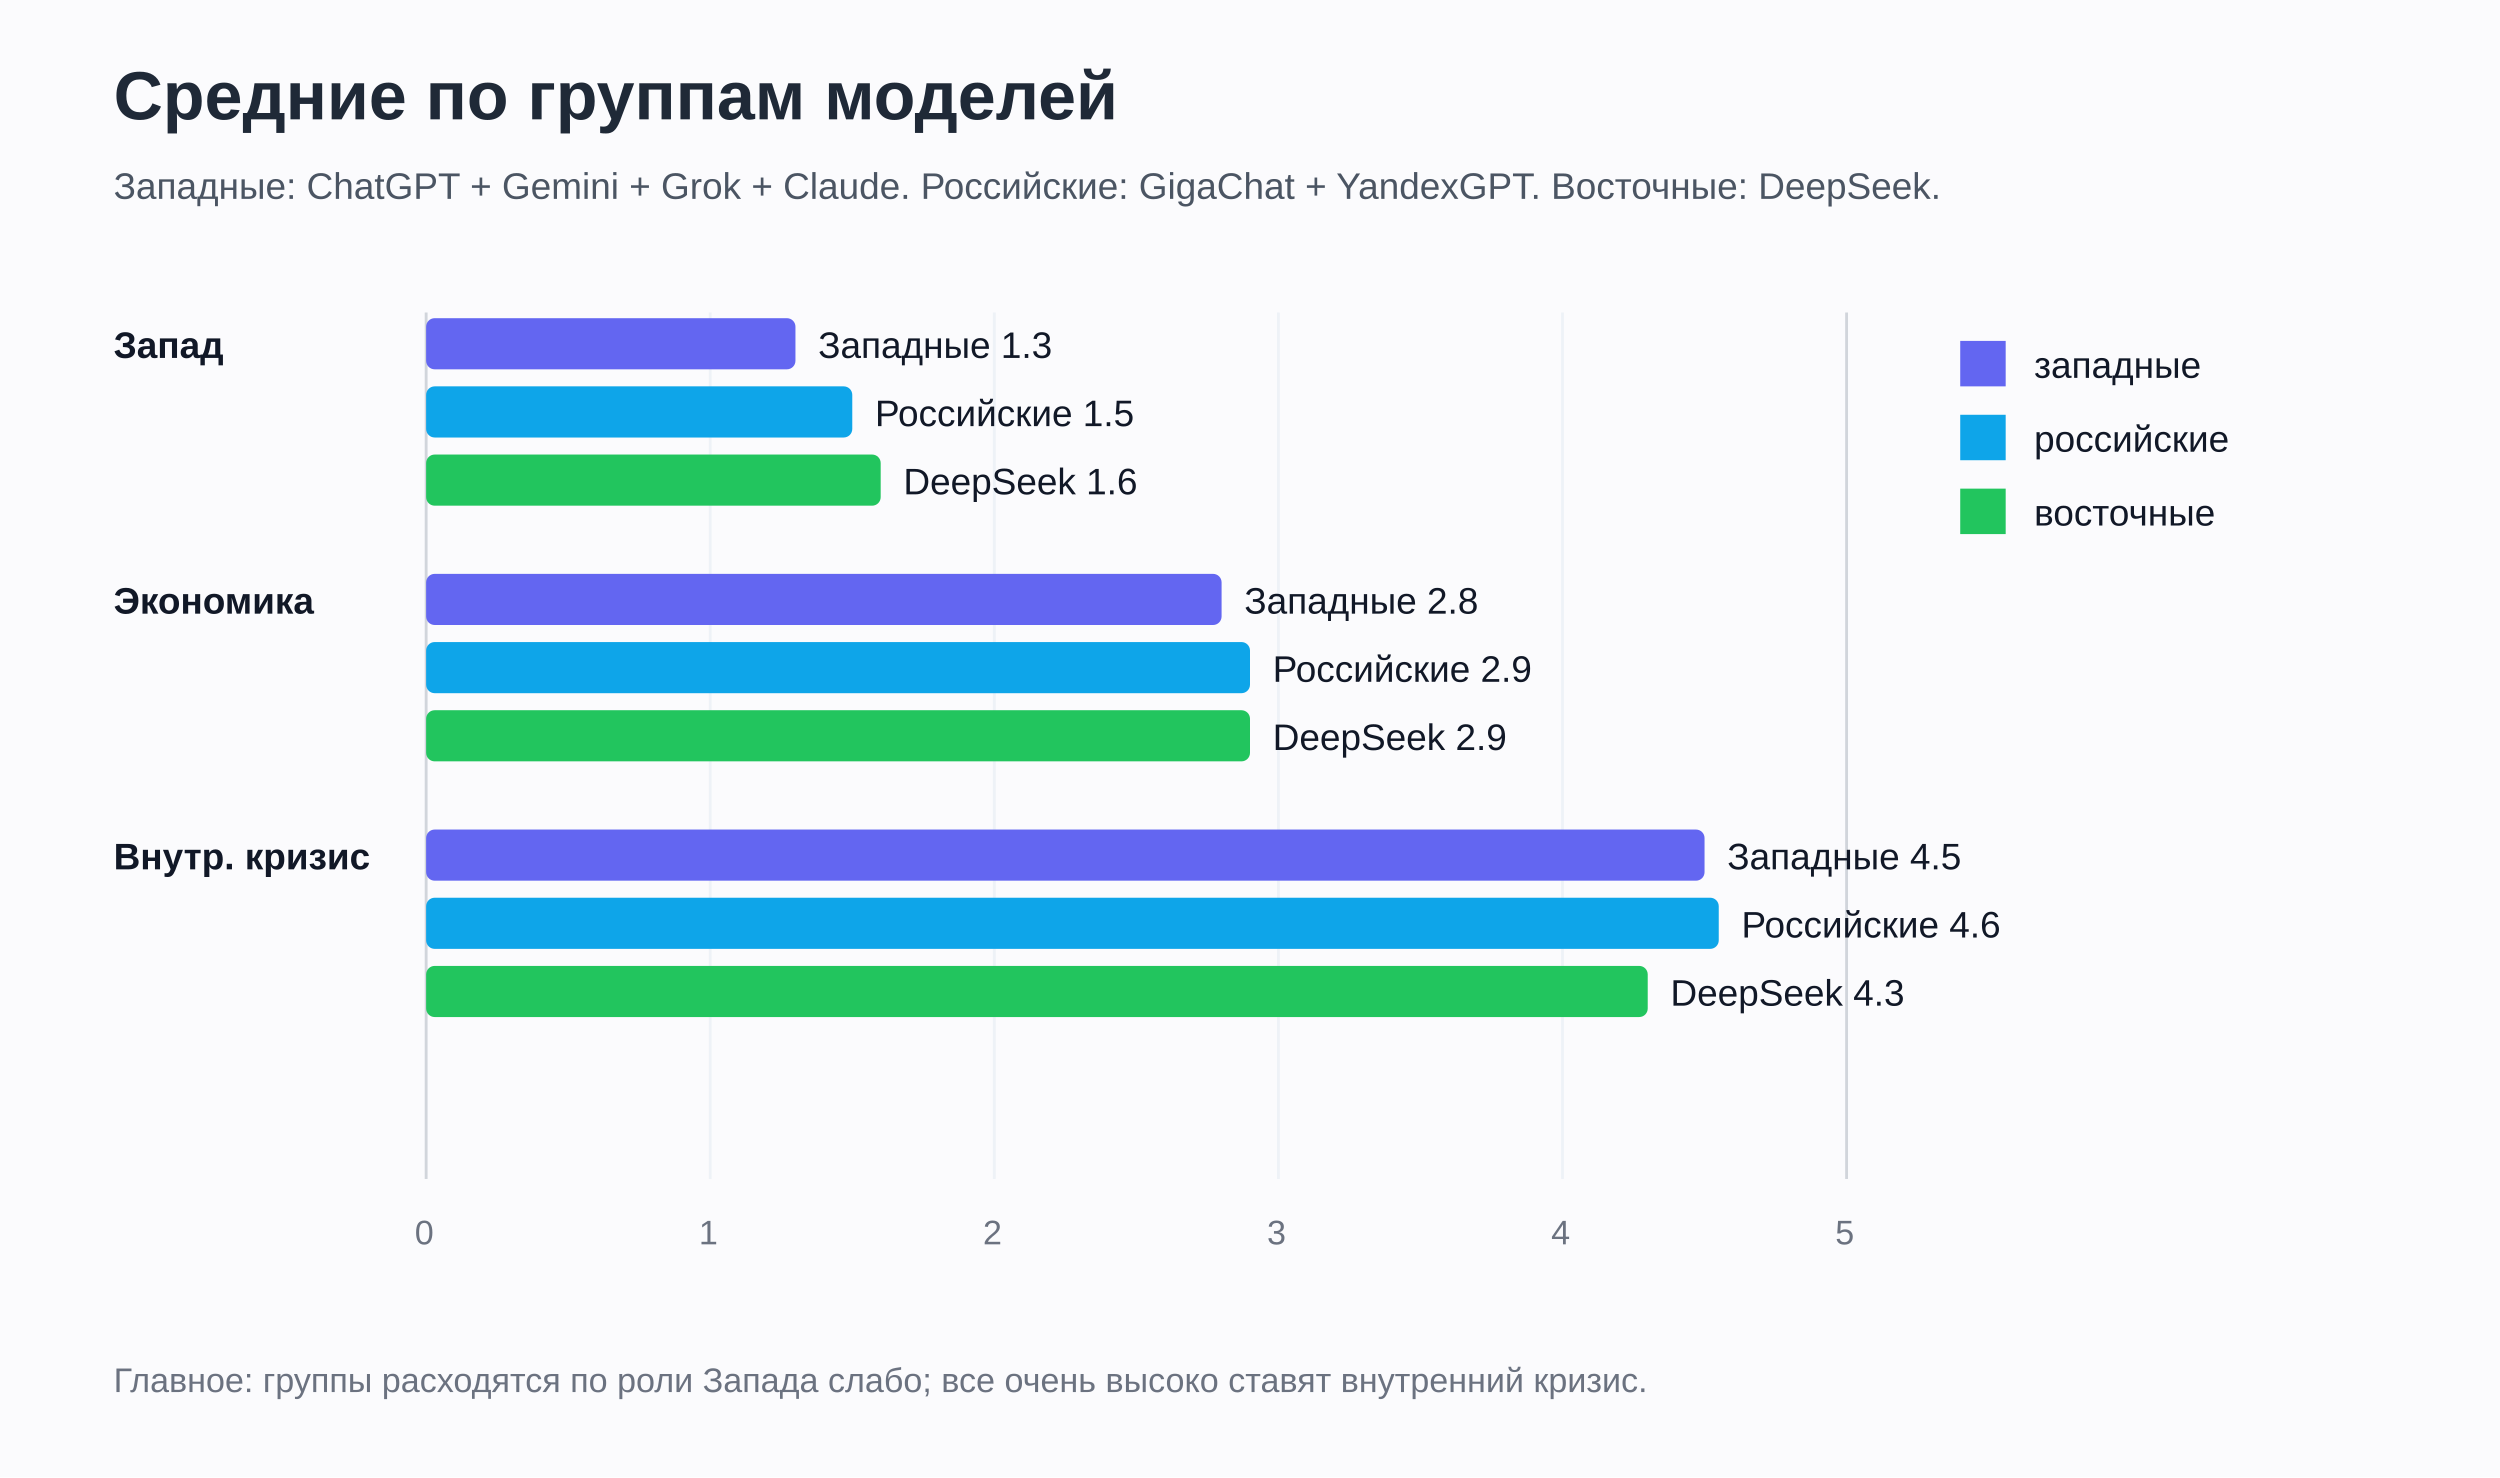
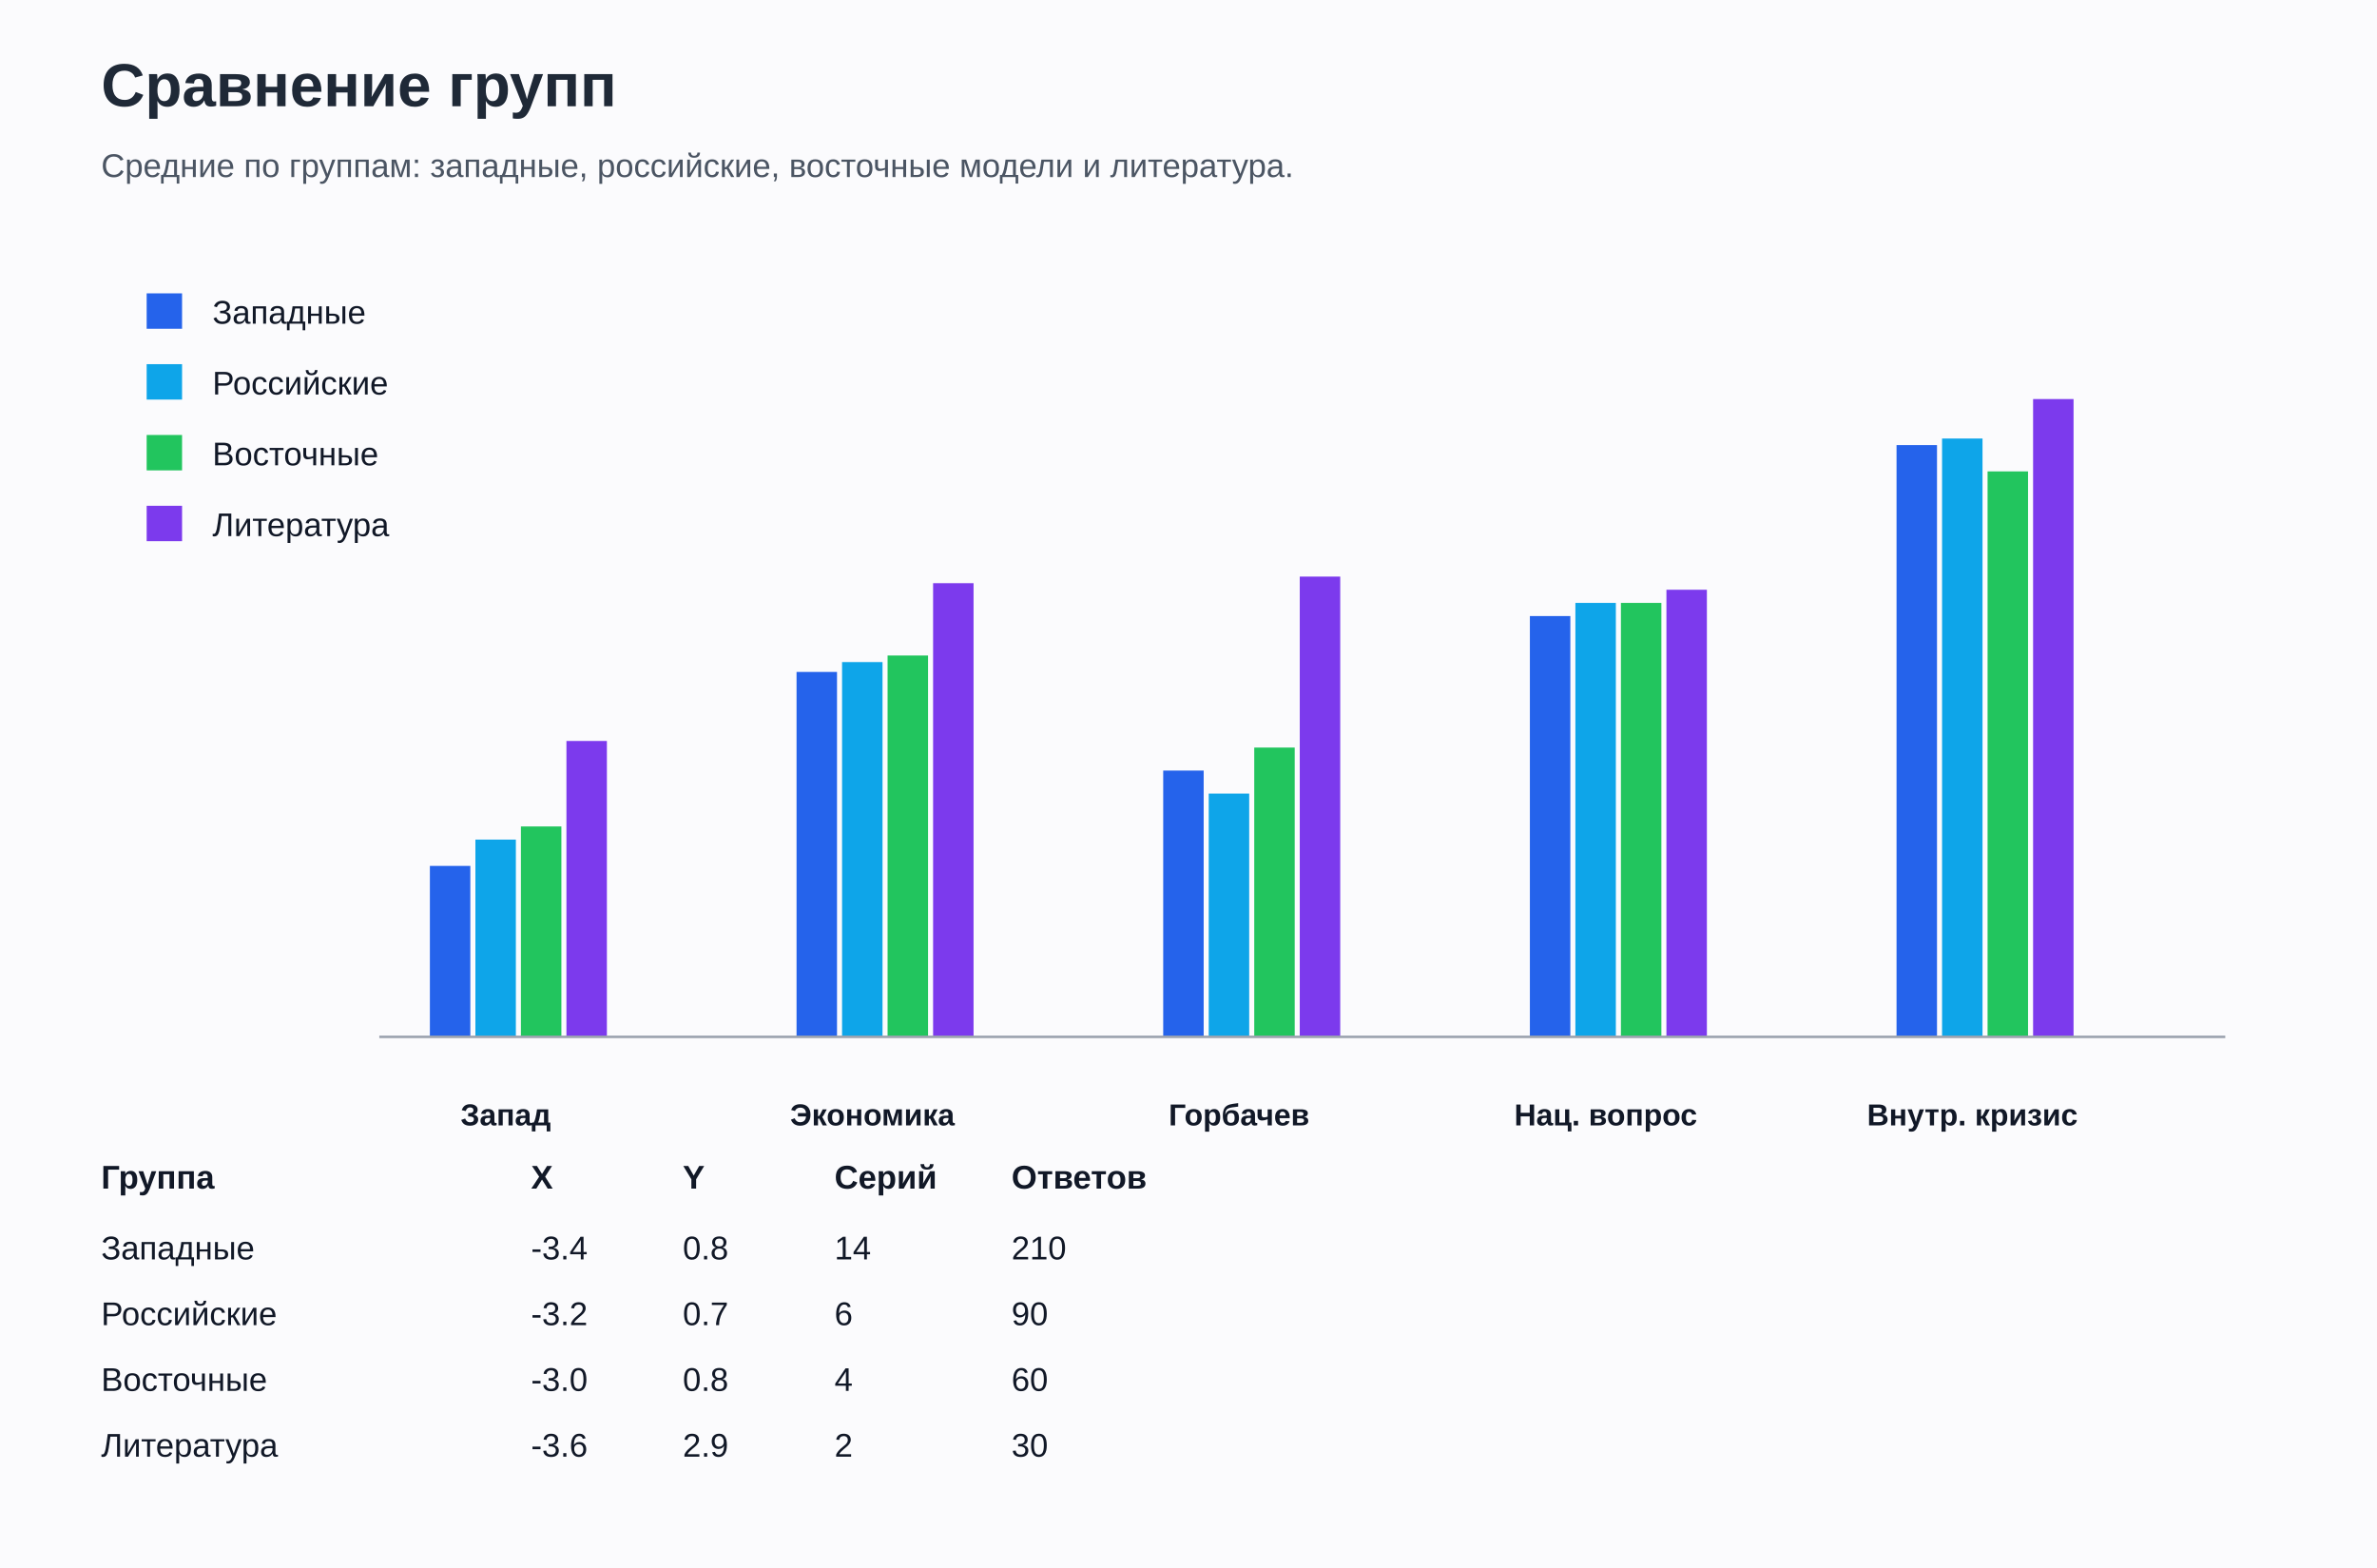
- <svg xmlns="http://www.w3.org/2000/svg" width="880" height="520" viewBox="0 0 880 520" role="img" aria-label="Group summary chart">
-   <rect width="880" height="520" fill="#fbfbfd" />
-   <text x="40" y="42" font-family="Arial, sans-serif" font-size="24" font-weight="700" fill="#1f2937">Средние по группам моделей</text>
-   <text x="40" y="70" font-family="Arial, sans-serif" font-size="13" fill="#4b5563">Западные: ChatGPT + Gemini + Grok + Claude. Российские: GigaChat + YandexGPT. Восточные: DeepSeek.</text>
-   <g font-family="Arial, sans-serif" font-size="12" fill="#6b7280">
-     <line x1="150" y1="110" x2="150" y2="415" stroke="#d1d5db" />
-     <line x1="250" y1="110" x2="250" y2="415" stroke="#eef2f7" />
-     <line x1="350" y1="110" x2="350" y2="415" stroke="#eef2f7" />
-     <line x1="450" y1="110" x2="450" y2="415" stroke="#eef2f7" />
-     <line x1="550" y1="110" x2="550" y2="415" stroke="#eef2f7" />
-     <line x1="650" y1="110" x2="650" y2="415" stroke="#d1d5db" />
-     <text x="146" y="438">0</text>
-     <text x="246" y="438">1</text>
-     <text x="346" y="438">2</text>
-     <text x="446" y="438">3</text>
-     <text x="546" y="438">4</text>
-     <text x="646" y="438">5</text>
-   </g>
-   <g font-family="Arial, sans-serif" font-size="13" fill="#111827">
-     <text x="40" y="126" font-weight="700">Запад</text>
-     <rect x="150" y="112" width="130" height="18" rx="3" fill="#6366f1" />
-     <text x="288" y="126">Западные 1.3</text>
-     <rect x="150" y="136" width="150" height="18" rx="3" fill="#0ea5e9" />
-     <text x="308" y="150">Российские 1.5</text>
-     <rect x="150" y="160" width="160" height="18" rx="3" fill="#22c55e" />
-     <text x="318" y="174">DeepSeek 1.6</text>
-     <text x="40" y="216" font-weight="700">Экономика</text>
-     <rect x="150" y="202" width="280" height="18" rx="3" fill="#6366f1" />
-     <text x="438" y="216">Западные 2.8</text>
-     <rect x="150" y="226" width="290" height="18" rx="3" fill="#0ea5e9" />
-     <text x="448" y="240">Российские 2.9</text>
-     <rect x="150" y="250" width="290" height="18" rx="3" fill="#22c55e" />
-     <text x="448" y="264">DeepSeek 2.9</text>
-     <text x="40" y="306" font-weight="700">Внутр. кризис</text>
-     <rect x="150" y="292" width="450" height="18" rx="3" fill="#6366f1" />
-     <text x="608" y="306">Западные 4.5</text>
-     <rect x="150" y="316" width="455" height="18" rx="3" fill="#0ea5e9" />
-     <text x="613" y="330">Российские 4.6</text>
-     <rect x="150" y="340" width="430" height="18" rx="3" fill="#22c55e" />
-     <text x="588" y="354">DeepSeek 4.3</text>
-   </g>
-   <g font-family="Arial, sans-serif" font-size="13" fill="#111827">
-     <rect x="690" y="120" width="16" height="16" fill="#6366f1" />
-     <text x="716" y="133">западные</text>
-     <rect x="690" y="146" width="16" height="16" fill="#0ea5e9" />
-     <text x="716" y="159">российские</text>
-     <rect x="690" y="172" width="16" height="16" fill="#22c55e" />
-     <text x="716" y="185">восточные</text>
-   </g>
-   <text x="40" y="490" font-family="Arial, sans-serif" font-size="12" fill="#6b7280">Главное: группы расходятся по роли Запада слабо; все очень высоко ставят внутренний кризис.</text>
+ <svg xmlns="http://www.w3.org/2000/svg" width="940" height="620" viewBox="0 0 940 620" role="img" aria-label="Сравнение групп">
+   <rect width="940" height="620" fill="#fbfbfd" />
+   <text x="40" y="42" font-family="Arial, sans-serif" font-size="24" font-weight="700" fill="#1f2937">Сравнение групп</text>
+   <text x="40" y="70" font-family="Arial, sans-serif" font-size="13" font-weight="400" fill="#4b5563">Средние по группам: западные, российские, восточные модели и литература.</text>
+   <text x="200" y="445" font-family="Arial, sans-serif" font-size="12" font-weight="700" fill="#111827" text-anchor="middle">Запад</text>
+   <rect x="170" y="342.4" width="16" height="67.6" fill="#2563eb" />
+   <rect x="188" y="332.0" width="16" height="78.0" fill="#0ea5e9" />
+   <rect x="206" y="326.8" width="16" height="83.2" fill="#22c55e" />
+   <rect x="224" y="293.0" width="16" height="117.0" fill="#7c3aed" />
+   <text x="345" y="445" font-family="Arial, sans-serif" font-size="12" font-weight="700" fill="#111827" text-anchor="middle">Экономика</text>
+   <rect x="315" y="265.7" width="16" height="144.3" fill="#2563eb" />
+   <rect x="333" y="261.8" width="16" height="148.2" fill="#0ea5e9" />
+   <rect x="351" y="259.2" width="16" height="150.8" fill="#22c55e" />
+   <rect x="369" y="230.6" width="16" height="179.4" fill="#7c3aed" />
+   <text x="490" y="445" font-family="Arial, sans-serif" font-size="12" font-weight="700" fill="#111827" text-anchor="middle">Горбачев</text>
+   <rect x="460" y="304.7" width="16" height="105.3" fill="#2563eb" />
+   <rect x="478" y="313.8" width="16" height="96.2" fill="#0ea5e9" />
+   <rect x="496" y="295.6" width="16" height="114.4" fill="#22c55e" />
+   <rect x="514" y="228.0" width="16" height="182.0" fill="#7c3aed" />
+   <text x="635" y="445" font-family="Arial, sans-serif" font-size="12" font-weight="700" fill="#111827" text-anchor="middle">Нац. вопрос</text>
+   <rect x="605" y="243.6" width="16" height="166.4" fill="#2563eb" />
+   <rect x="623" y="238.4" width="16" height="171.6" fill="#0ea5e9" />
+   <rect x="641" y="238.4" width="16" height="171.6" fill="#22c55e" />
+   <rect x="659" y="233.2" width="16" height="176.8" fill="#7c3aed" />
+   <text x="780" y="445" font-family="Arial, sans-serif" font-size="12" font-weight="700" fill="#111827" text-anchor="middle">Внутр. кризис</text>
+   <rect x="750" y="176.0" width="16" height="234.0" fill="#2563eb" />
+   <rect x="768" y="173.4" width="16" height="236.6" fill="#0ea5e9" />
+   <rect x="786" y="186.4" width="16" height="223.6" fill="#22c55e" />
+   <rect x="804" y="157.8" width="16" height="252.2" fill="#7c3aed" />
+   <line x1="150" y1="410" x2="880" y2="410" stroke="#9ca3af" />
+   <rect x="58" y="116" width="14" height="14" fill="#2563eb" />
+   <text x="84" y="128" font-family="Arial, sans-serif" font-size="13" font-weight="400" fill="#111827">Западные</text>
+   <rect x="58" y="144" width="14" height="14" fill="#0ea5e9" />
+   <text x="84" y="156" font-family="Arial, sans-serif" font-size="13" font-weight="400" fill="#111827">Российские</text>
+   <rect x="58" y="172" width="14" height="14" fill="#22c55e" />
+   <text x="84" y="184" font-family="Arial, sans-serif" font-size="13" font-weight="400" fill="#111827">Восточные</text>
+   <rect x="58" y="200" width="14" height="14" fill="#7c3aed" />
+   <text x="84" y="212" font-family="Arial, sans-serif" font-size="13" font-weight="400" fill="#111827">Литература</text>
+   <text x="40" y="470" font-family="Arial, sans-serif" font-size="13" font-weight="700" fill="#111827">Группа</text>
+   <text x="210" y="470" font-family="Arial, sans-serif" font-size="13" font-weight="700" fill="#111827">X</text>
+   <text x="270" y="470" font-family="Arial, sans-serif" font-size="13" font-weight="700" fill="#111827">Y</text>
+   <text x="330" y="470" font-family="Arial, sans-serif" font-size="13" font-weight="700" fill="#111827">Серий</text>
+   <text x="400" y="470" font-family="Arial, sans-serif" font-size="13" font-weight="700" fill="#111827">Ответов</text>
+   <text x="40" y="498" font-family="Arial, sans-serif" font-size="13" font-weight="400" fill="#111827">Западные</text>
+   <text x="210" y="498" font-family="Arial, sans-serif" font-size="13" font-weight="400" fill="#111827">-3.4</text>
+   <text x="270" y="498" font-family="Arial, sans-serif" font-size="13" font-weight="400" fill="#111827">0.8</text>
+   <text x="330" y="498" font-family="Arial, sans-serif" font-size="13" font-weight="400" fill="#111827">14</text>
+   <text x="400" y="498" font-family="Arial, sans-serif" font-size="13" font-weight="400" fill="#111827">210</text>
+   <text x="40" y="524" font-family="Arial, sans-serif" font-size="13" font-weight="400" fill="#111827">Российские</text>
+   <text x="210" y="524" font-family="Arial, sans-serif" font-size="13" font-weight="400" fill="#111827">-3.2</text>
+   <text x="270" y="524" font-family="Arial, sans-serif" font-size="13" font-weight="400" fill="#111827">0.7</text>
+   <text x="330" y="524" font-family="Arial, sans-serif" font-size="13" font-weight="400" fill="#111827">6</text>
+   <text x="400" y="524" font-family="Arial, sans-serif" font-size="13" font-weight="400" fill="#111827">90</text>
+   <text x="40" y="550" font-family="Arial, sans-serif" font-size="13" font-weight="400" fill="#111827">Восточные</text>
+   <text x="210" y="550" font-family="Arial, sans-serif" font-size="13" font-weight="400" fill="#111827">-3.0</text>
+   <text x="270" y="550" font-family="Arial, sans-serif" font-size="13" font-weight="400" fill="#111827">0.8</text>
+   <text x="330" y="550" font-family="Arial, sans-serif" font-size="13" font-weight="400" fill="#111827">4</text>
+   <text x="400" y="550" font-family="Arial, sans-serif" font-size="13" font-weight="400" fill="#111827">60</text>
+   <text x="40" y="576" font-family="Arial, sans-serif" font-size="13" font-weight="400" fill="#111827">Литература</text>
+   <text x="210" y="576" font-family="Arial, sans-serif" font-size="13" font-weight="400" fill="#111827">-3.6</text>
+   <text x="270" y="576" font-family="Arial, sans-serif" font-size="13" font-weight="400" fill="#111827">2.9</text>
+   <text x="330" y="576" font-family="Arial, sans-serif" font-size="13" font-weight="400" fill="#111827">2</text>
+   <text x="400" y="576" font-family="Arial, sans-serif" font-size="13" font-weight="400" fill="#111827">30</text>
</svg>
